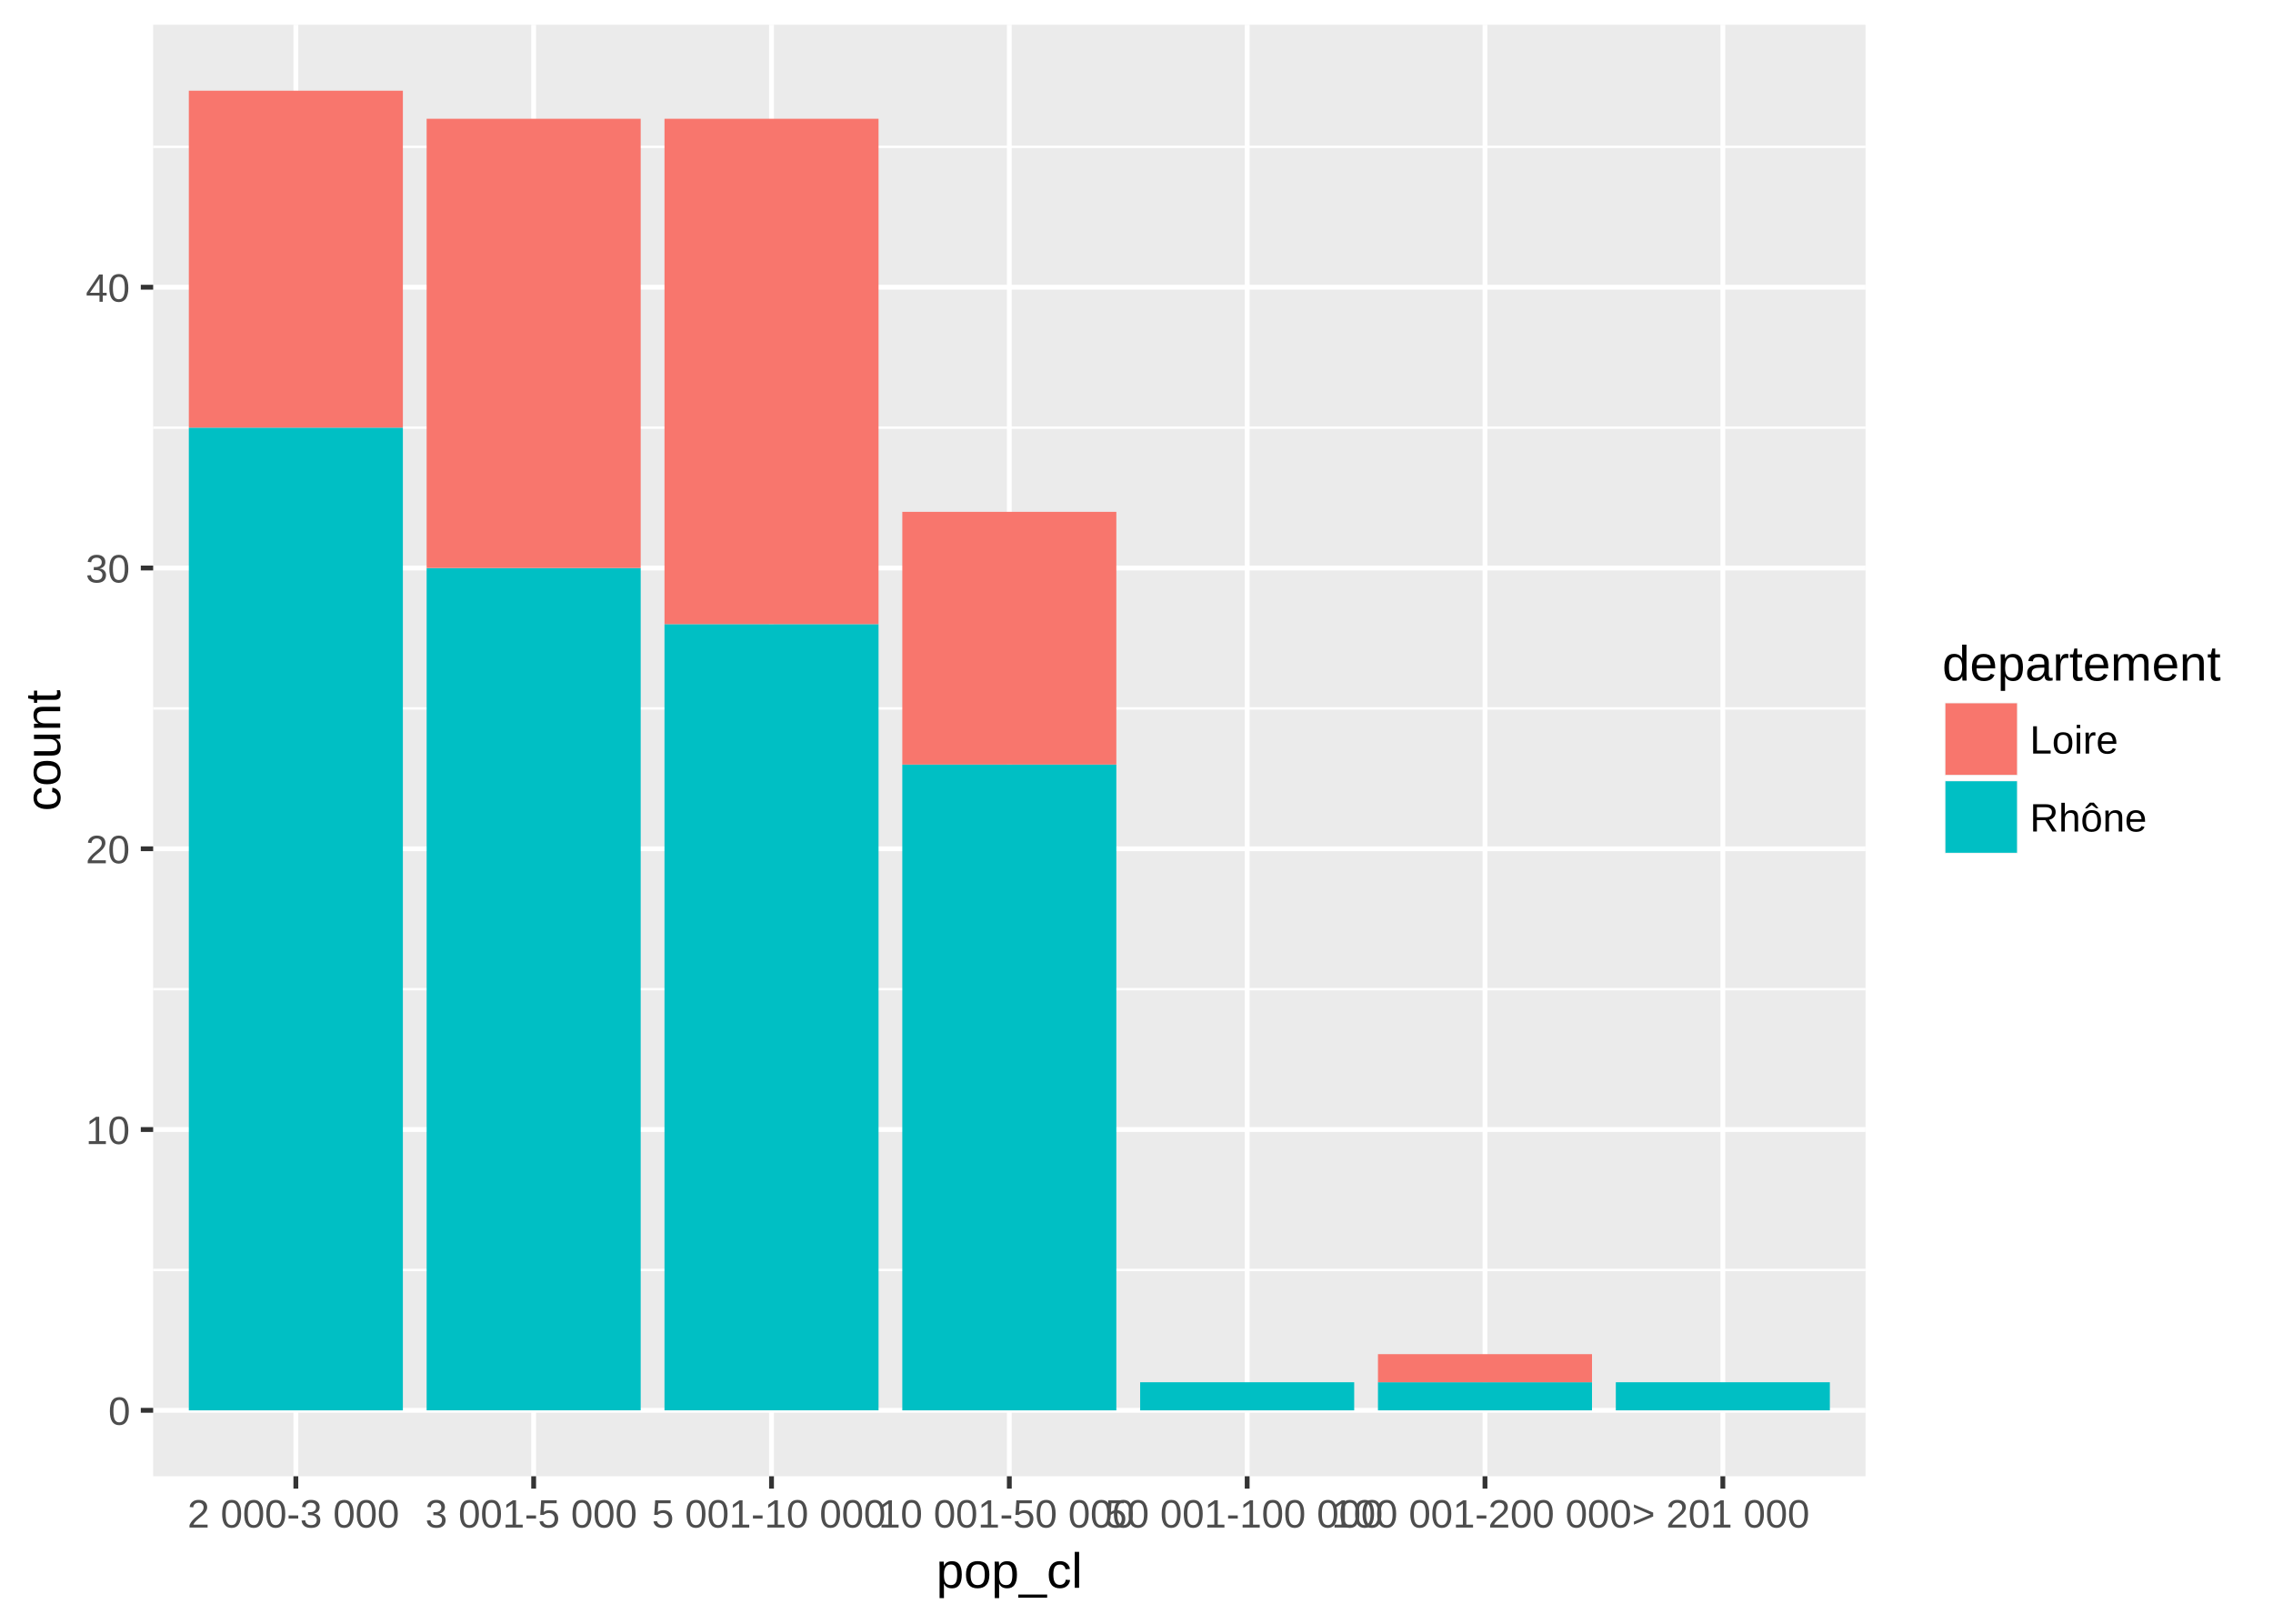
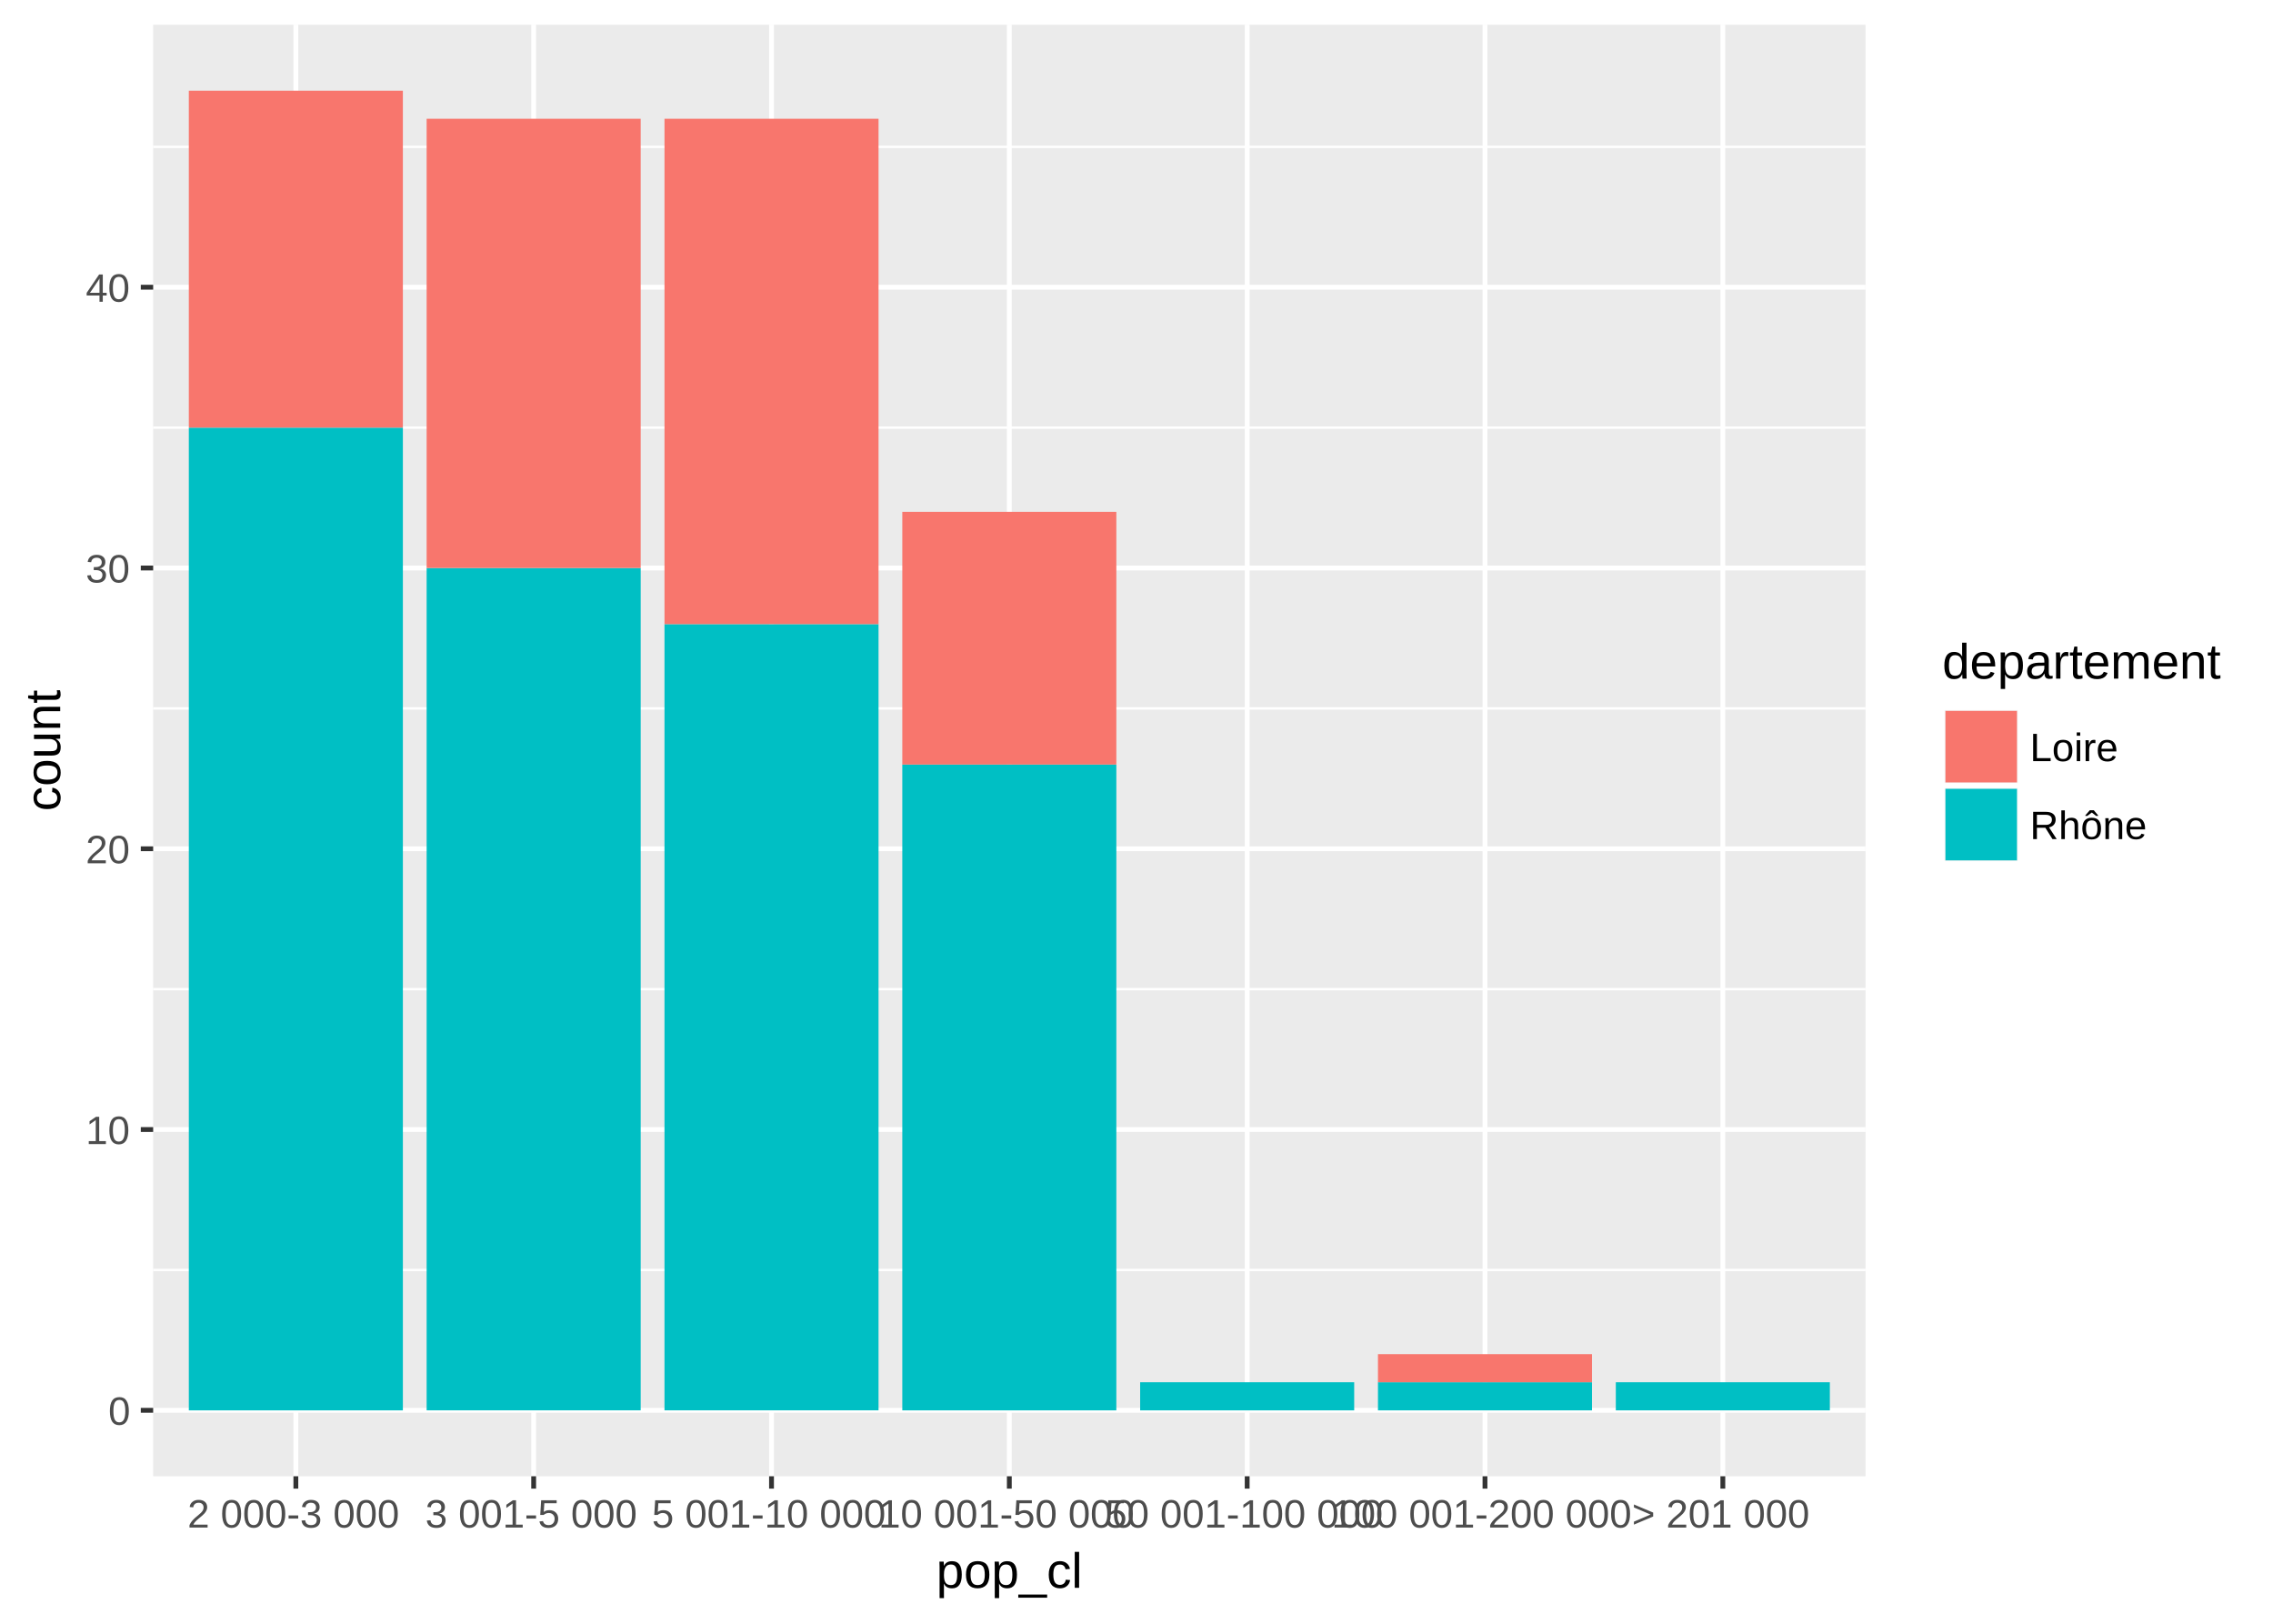
<svg xmlns="http://www.w3.org/2000/svg" viewBox="0 0 504.00 360.00">
  <defs>
    <style type="text/css">
    line, polyline, path, rect, circle {
      fill: none;
      stroke: #000000;
      stroke-linecap: round;
      stroke-linejoin: round;
      stroke-miterlimit: 10.00;
    }
  </style>
  </defs>
  <rect width="100%" height="100%" style="stroke: none; fill: #FFFFFF;" />
  <rect x="0.00" y="0.00" width="504.00" height="360.00" style="stroke-width: 1.07; stroke: #FFFFFF; fill: #FFFFFF;" />
  <defs>
    <clipPath id="cpMzMuOTU2Mnw0MTMuNjQ5fDMyNy4zMTN8NS40Nzk0NQ==">
      <rect x="33.96" y="5.48" width="379.69" height="321.83" />
    </clipPath>
  </defs>
  <rect x="33.96" y="5.48" width="379.69" height="321.83" style="stroke-width: 1.07; stroke: none; fill: #EBEBEB;" clip-path="url(#cpMzMuOTU2Mnw0MTMuNjQ5fDMyNy4zMTN8NS40Nzk0NQ==)" />
  <polyline points="33.96,281.56 413.65,281.56 " style="stroke-width: 0.53; stroke: #FFFFFF; stroke-linecap: butt;" clip-path="url(#cpMzMuOTU2Mnw0MTMuNjQ5fDMyNy4zMTN8NS40Nzk0NQ==)" />
  <polyline points="33.96,219.31 413.65,219.31 " style="stroke-width: 0.53; stroke: #FFFFFF; stroke-linecap: butt;" clip-path="url(#cpMzMuOTU2Mnw0MTMuNjQ5fDMyNy4zMTN8NS40Nzk0NQ==)" />
  <polyline points="33.96,157.06 413.65,157.06 " style="stroke-width: 0.53; stroke: #FFFFFF; stroke-linecap: butt;" clip-path="url(#cpMzMuOTU2Mnw0MTMuNjQ5fDMyNy4zMTN8NS40Nzk0NQ==)" />
  <polyline points="33.96,94.81 413.65,94.81 " style="stroke-width: 0.53; stroke: #FFFFFF; stroke-linecap: butt;" clip-path="url(#cpMzMuOTU2Mnw0MTMuNjQ5fDMyNy4zMTN8NS40Nzk0NQ==)" />
  <polyline points="33.96,32.56 413.65,32.56 " style="stroke-width: 0.53; stroke: #FFFFFF; stroke-linecap: butt;" clip-path="url(#cpMzMuOTU2Mnw0MTMuNjQ5fDMyNy4zMTN8NS40Nzk0NQ==)" />
  <polyline points="33.96,312.68 413.65,312.68 " style="stroke-width: 1.07; stroke: #FFFFFF; stroke-linecap: butt;" clip-path="url(#cpMzMuOTU2Mnw0MTMuNjQ5fDMyNy4zMTN8NS40Nzk0NQ==)" />
  <polyline points="33.96,250.43 413.65,250.43 " style="stroke-width: 1.07; stroke: #FFFFFF; stroke-linecap: butt;" clip-path="url(#cpMzMuOTU2Mnw0MTMuNjQ5fDMyNy4zMTN8NS40Nzk0NQ==)" />
  <polyline points="33.96,188.18 413.65,188.18 " style="stroke-width: 1.07; stroke: #FFFFFF; stroke-linecap: butt;" clip-path="url(#cpMzMuOTU2Mnw0MTMuNjQ5fDMyNy4zMTN8NS40Nzk0NQ==)" />
  <polyline points="33.96,125.93 413.65,125.93 " style="stroke-width: 1.07; stroke: #FFFFFF; stroke-linecap: butt;" clip-path="url(#cpMzMuOTU2Mnw0MTMuNjQ5fDMyNy4zMTN8NS40Nzk0NQ==)" />
  <polyline points="33.96,63.68 413.65,63.68 " style="stroke-width: 1.07; stroke: #FFFFFF; stroke-linecap: butt;" clip-path="url(#cpMzMuOTU2Mnw0MTMuNjQ5fDMyNy4zMTN8NS40Nzk0NQ==)" />
  <polyline points="65.60,327.31 65.60,5.48 " style="stroke-width: 1.07; stroke: #FFFFFF; stroke-linecap: butt;" clip-path="url(#cpMzMuOTU2Mnw0MTMuNjQ5fDMyNy4zMTN8NS40Nzk0NQ==)" />
  <polyline points="118.33,327.31 118.33,5.48 " style="stroke-width: 1.07; stroke: #FFFFFF; stroke-linecap: butt;" clip-path="url(#cpMzMuOTU2Mnw0MTMuNjQ5fDMyNy4zMTN8NS40Nzk0NQ==)" />
  <polyline points="171.07,327.31 171.07,5.48 " style="stroke-width: 1.07; stroke: #FFFFFF; stroke-linecap: butt;" clip-path="url(#cpMzMuOTU2Mnw0MTMuNjQ5fDMyNy4zMTN8NS40Nzk0NQ==)" />
  <polyline points="223.80,327.31 223.80,5.48 " style="stroke-width: 1.07; stroke: #FFFFFF; stroke-linecap: butt;" clip-path="url(#cpMzMuOTU2Mnw0MTMuNjQ5fDMyNy4zMTN8NS40Nzk0NQ==)" />
  <polyline points="276.54,327.31 276.54,5.48 " style="stroke-width: 1.07; stroke: #FFFFFF; stroke-linecap: butt;" clip-path="url(#cpMzMuOTU2Mnw0MTMuNjQ5fDMyNy4zMTN8NS40Nzk0NQ==)" />
  <polyline points="329.27,327.31 329.27,5.48 " style="stroke-width: 1.07; stroke: #FFFFFF; stroke-linecap: butt;" clip-path="url(#cpMzMuOTU2Mnw0MTMuNjQ5fDMyNy4zMTN8NS40Nzk0NQ==)" />
  <polyline points="382.01,327.31 382.01,5.48 " style="stroke-width: 1.07; stroke: #FFFFFF; stroke-linecap: butt;" clip-path="url(#cpMzMuOTU2Mnw0MTMuNjQ5fDMyNy4zMTN8NS40Nzk0NQ==)" />
  <rect x="41.87" y="94.81" width="47.46" height="217.88" style="stroke-width: 1.07; stroke: none; stroke-linecap: butt; fill: #00BFC4;" clip-path="url(#cpMzMuOTU2Mnw0MTMuNjQ5fDMyNy4zMTN8NS40Nzk0NQ==)" />
  <rect x="41.87" y="20.11" width="47.46" height="74.70" style="stroke-width: 1.07; stroke: none; stroke-linecap: butt; fill: #F8766D;" clip-path="url(#cpMzMuOTU2Mnw0MTMuNjQ5fDMyNy4zMTN8NS40Nzk0NQ==)" />
  <rect x="94.60" y="125.93" width="47.46" height="186.75" style="stroke-width: 1.07; stroke: none; stroke-linecap: butt; fill: #00BFC4;" clip-path="url(#cpMzMuOTU2Mnw0MTMuNjQ5fDMyNy4zMTN8NS40Nzk0NQ==)" />
  <rect x="94.60" y="26.33" width="47.46" height="99.60" style="stroke-width: 1.07; stroke: none; stroke-linecap: butt; fill: #F8766D;" clip-path="url(#cpMzMuOTU2Mnw0MTMuNjQ5fDMyNy4zMTN8NS40Nzk0NQ==)" />
  <rect x="147.34" y="138.38" width="47.46" height="174.30" style="stroke-width: 1.07; stroke: none; stroke-linecap: butt; fill: #00BFC4;" clip-path="url(#cpMzMuOTU2Mnw0MTMuNjQ5fDMyNy4zMTN8NS40Nzk0NQ==)" />
  <rect x="147.34" y="26.33" width="47.46" height="112.05" style="stroke-width: 1.07; stroke: none; stroke-linecap: butt; fill: #F8766D;" clip-path="url(#cpMzMuOTU2Mnw0MTMuNjQ5fDMyNy4zMTN8NS40Nzk0NQ==)" />
  <rect x="200.07" y="169.51" width="47.46" height="143.18" style="stroke-width: 1.07; stroke: none; stroke-linecap: butt; fill: #00BFC4;" clip-path="url(#cpMzMuOTU2Mnw0MTMuNjQ5fDMyNy4zMTN8NS40Nzk0NQ==)" />
  <rect x="200.07" y="113.48" width="47.46" height="56.03" style="stroke-width: 1.07; stroke: none; stroke-linecap: butt; fill: #F8766D;" clip-path="url(#cpMzMuOTU2Mnw0MTMuNjQ5fDMyNy4zMTN8NS40Nzk0NQ==)" />
  <rect x="252.81" y="306.46" width="47.46" height="6.23" style="stroke-width: 1.07; stroke: none; stroke-linecap: butt; fill: #00BFC4;" clip-path="url(#cpMzMuOTU2Mnw0MTMuNjQ5fDMyNy4zMTN8NS40Nzk0NQ==)" />
  <rect x="305.54" y="306.46" width="47.46" height="6.23" style="stroke-width: 1.07; stroke: none; stroke-linecap: butt; fill: #00BFC4;" clip-path="url(#cpMzMuOTU2Mnw0MTMuNjQ5fDMyNy4zMTN8NS40Nzk0NQ==)" />
  <rect x="305.54" y="300.23" width="47.46" height="6.23" style="stroke-width: 1.07; stroke: none; stroke-linecap: butt; fill: #F8766D;" clip-path="url(#cpMzMuOTU2Mnw0MTMuNjQ5fDMyNy4zMTN8NS40Nzk0NQ==)" />
  <rect x="358.28" y="306.46" width="47.46" height="6.23" style="stroke-width: 1.07; stroke: none; stroke-linecap: butt; fill: #00BFC4;" clip-path="url(#cpMzMuOTU2Mnw0MTMuNjQ5fDMyNy4zMTN8NS40Nzk0NQ==)" />
  <defs>
    <clipPath id="cpMHw1MDR8MzYwfDA=">
      <rect x="0.00" y="0.00" width="504.00" height="360.00" />
    </clipPath>
  </defs>
  <g clip-path="url(#cpMHw1MDR8MzYwfDA=)">
    <text x="24.02" y="315.90" style="font-size: 8.80px; fill: #4D4D4D; font-family: Arial;" textLength="5.01px" lengthAdjust="spacingAndGlyphs">0</text>
  </g>
  <g clip-path="url(#cpMHw1MDR8MzYwfDA=)">
    <text x="19.01" y="253.65" style="font-size: 8.80px; fill: #4D4D4D; font-family: Arial;" textLength="10.01px" lengthAdjust="spacingAndGlyphs">10</text>
  </g>
  <g clip-path="url(#cpMHw1MDR8MzYwfDA=)">
    <text x="19.01" y="191.40" style="font-size: 8.80px; fill: #4D4D4D; font-family: Arial;" textLength="10.01px" lengthAdjust="spacingAndGlyphs">20</text>
  </g>
  <g clip-path="url(#cpMHw1MDR8MzYwfDA=)">
    <text x="19.01" y="129.15" style="font-size: 8.80px; fill: #4D4D4D; font-family: Arial;" textLength="10.01px" lengthAdjust="spacingAndGlyphs">30</text>
  </g>
  <g clip-path="url(#cpMHw1MDR8MzYwfDA=)">
    <text x="19.01" y="66.90" style="font-size: 8.80px; fill: #4D4D4D; font-family: Arial;" textLength="10.01px" lengthAdjust="spacingAndGlyphs">40</text>
  </g>
  <polyline points="31.22,312.68 33.96,312.68 " style="stroke-width: 1.07; stroke: #333333; stroke-linecap: butt;" clip-path="url(#cpMHw1MDR8MzYwfDA=)" />
  <polyline points="31.22,250.43 33.96,250.43 " style="stroke-width: 1.07; stroke: #333333; stroke-linecap: butt;" clip-path="url(#cpMHw1MDR8MzYwfDA=)" />
  <polyline points="31.22,188.18 33.96,188.18 " style="stroke-width: 1.07; stroke: #333333; stroke-linecap: butt;" clip-path="url(#cpMHw1MDR8MzYwfDA=)" />
  <polyline points="31.22,125.93 33.96,125.93 " style="stroke-width: 1.07; stroke: #333333; stroke-linecap: butt;" clip-path="url(#cpMHw1MDR8MzYwfDA=)" />
  <polyline points="31.22,63.68 33.96,63.68 " style="stroke-width: 1.07; stroke: #333333; stroke-linecap: butt;" clip-path="url(#cpMHw1MDR8MzYwfDA=)" />
  <polyline points="65.60,330.05 65.60,327.31 " style="stroke-width: 1.07; stroke: #333333; stroke-linecap: butt;" clip-path="url(#cpMHw1MDR8MzYwfDA=)" />
  <polyline points="118.33,330.05 118.33,327.31 " style="stroke-width: 1.07; stroke: #333333; stroke-linecap: butt;" clip-path="url(#cpMHw1MDR8MzYwfDA=)" />
  <polyline points="171.07,330.05 171.07,327.31 " style="stroke-width: 1.07; stroke: #333333; stroke-linecap: butt;" clip-path="url(#cpMHw1MDR8MzYwfDA=)" />
  <polyline points="223.80,330.05 223.80,327.31 " style="stroke-width: 1.07; stroke: #333333; stroke-linecap: butt;" clip-path="url(#cpMHw1MDR8MzYwfDA=)" />
  <polyline points="276.54,330.05 276.54,327.31 " style="stroke-width: 1.07; stroke: #333333; stroke-linecap: butt;" clip-path="url(#cpMHw1MDR8MzYwfDA=)" />
  <polyline points="329.27,330.05 329.27,327.31 " style="stroke-width: 1.07; stroke: #333333; stroke-linecap: butt;" clip-path="url(#cpMHw1MDR8MzYwfDA=)" />
  <polyline points="382.01,330.05 382.01,327.31 " style="stroke-width: 1.07; stroke: #333333; stroke-linecap: butt;" clip-path="url(#cpMHw1MDR8MzYwfDA=)" />
  <g clip-path="url(#cpMHw1MDR8MzYwfDA=)">
    <text x="41.58" y="338.68" style="font-size: 8.80px; fill: #4D4D4D; font-family: Arial;" textLength="48.04px" lengthAdjust="spacingAndGlyphs">2 000-3 000</text>
  </g>
  <g clip-path="url(#cpMHw1MDR8MzYwfDA=)">
    <text x="94.31" y="338.68" style="font-size: 8.80px; fill: #4D4D4D; font-family: Arial;" textLength="48.04px" lengthAdjust="spacingAndGlyphs">3 001-5 000</text>
  </g>
  <g clip-path="url(#cpMHw1MDR8MzYwfDA=)">
    <text x="144.54" y="338.68" style="font-size: 8.80px; fill: #4D4D4D; font-family: Arial;" textLength="53.05px" lengthAdjust="spacingAndGlyphs">5 001-10 000</text>
  </g>
  <g clip-path="url(#cpMHw1MDR8MzYwfDA=)">
    <text x="194.78" y="338.68" style="font-size: 8.80px; fill: #4D4D4D; font-family: Arial;" textLength="58.05px" lengthAdjust="spacingAndGlyphs">10 001-50 000</text>
  </g>
  <g clip-path="url(#cpMHw1MDR8MzYwfDA=)">
    <text x="245.01" y="338.68" style="font-size: 8.80px; fill: #4D4D4D; font-family: Arial;" textLength="63.06px" lengthAdjust="spacingAndGlyphs">50 001-100 000</text>
  </g>
  <g clip-path="url(#cpMHw1MDR8MzYwfDA=)">
    <text x="295.24" y="338.68" style="font-size: 8.80px; fill: #4D4D4D; font-family: Arial;" textLength="68.06px" lengthAdjust="spacingAndGlyphs">100 001-200 000</text>
  </g>
  <g clip-path="url(#cpMHw1MDR8MzYwfDA=)">
    <text x="361.86" y="338.68" style="font-size: 8.80px; fill: #4D4D4D; font-family: Arial;" textLength="40.29px" lengthAdjust="spacingAndGlyphs">&gt; 201 000</text>
  </g>
  <g clip-path="url(#cpMHw1MDR8MzYwfDA=)">
    <text x="207.60" y="352.04" style="font-size: 11.00px; font-family: Arial;" textLength="32.41px" lengthAdjust="spacingAndGlyphs">pop_cl</text>
  </g>
  <g clip-path="url(#cpMHw1MDR8MzYwfDA=)">
    <text transform="translate(13.35,179.85) rotate(-90)" style="font-size: 11.00px; font-family: Arial;" textLength="26.91px" lengthAdjust="spacingAndGlyphs">count</text>
  </g>
-   <rect x="424.99" y="137.34" width="73.53" height="58.12" style="stroke-width: 1.07; stroke: none; fill: #FFFFFF;" clip-path="url(#cpMHw1MDR8MzYwfDA=)" />
+   <rect x="424.99" y="135.66" width="73.53" height="61.47" style="stroke-width: 1.07; stroke: none; fill: #FFFFFF;" clip-path="url(#cpMHw1MDR8MzYwfDA=)" />
  <g clip-path="url(#cpMHw1MDR8MzYwfDA=)">
-     <text x="430.66" y="150.89" style="font-size: 11.00px; font-family: Arial;" textLength="61.76px" lengthAdjust="spacingAndGlyphs">departement</text>
+     <text x="430.66" y="150.46" style="font-size: 11.00px; font-family: Arial;" textLength="61.76px" lengthAdjust="spacingAndGlyphs">departement</text>
  </g>
-   <rect x="430.66" y="155.23" width="17.28" height="17.28" style="stroke-width: 1.07; stroke: #FFFFFF; fill: #F2F2F2;" clip-path="url(#cpMHw1MDR8MzYwfDA=)" />
-   <rect x="431.37" y="155.93" width="15.86" height="15.86" style="stroke-width: 1.07; stroke: none; stroke-linejoin: miter; fill: #F8766D;" clip-path="url(#cpMHw1MDR8MzYwfDA=)" />
-   <rect x="430.66" y="172.51" width="17.28" height="17.28" style="stroke-width: 1.07; stroke: #FFFFFF; fill: #F2F2F2;" clip-path="url(#cpMHw1MDR8MzYwfDA=)" />
-   <rect x="431.37" y="173.21" width="15.86" height="15.86" style="stroke-width: 1.07; stroke: none; stroke-linejoin: miter; fill: #00BFC4;" clip-path="url(#cpMHw1MDR8MzYwfDA=)" />
+   <rect x="430.66" y="156.90" width="17.28" height="17.28" style="stroke-width: 1.07; stroke: #FFFFFF; fill: #F2F2F2;" clip-path="url(#cpMHw1MDR8MzYwfDA=)" />
+   <rect x="431.37" y="157.61" width="15.86" height="15.86" style="stroke-width: 1.07; stroke: none; stroke-linejoin: miter; fill: #F8766D;" clip-path="url(#cpMHw1MDR8MzYwfDA=)" />
+   <rect x="430.66" y="174.18" width="17.28" height="17.28" style="stroke-width: 1.07; stroke: #FFFFFF; fill: #F2F2F2;" clip-path="url(#cpMHw1MDR8MzYwfDA=)" />
+   <rect x="431.37" y="174.89" width="15.86" height="15.86" style="stroke-width: 1.07; stroke: none; stroke-linejoin: miter; fill: #00BFC4;" clip-path="url(#cpMHw1MDR8MzYwfDA=)" />
  <g clip-path="url(#cpMHw1MDR8MzYwfDA=)">
-     <text x="450.10" y="167.08" style="font-size: 8.80px; font-family: Arial;" textLength="20.01px" lengthAdjust="spacingAndGlyphs">Loire</text>
+     <text x="450.10" y="168.76" style="font-size: 8.80px; font-family: Arial;" textLength="20.01px" lengthAdjust="spacingAndGlyphs">Loire</text>
  </g>
  <g clip-path="url(#cpMHw1MDR8MzYwfDA=)">
-     <text x="450.10" y="184.36" style="font-size: 8.80px; font-family: Arial;" textLength="26.52px" lengthAdjust="spacingAndGlyphs">Rhône</text>
+     <text x="450.10" y="186.04" style="font-size: 8.80px; font-family: Arial;" textLength="26.52px" lengthAdjust="spacingAndGlyphs">Rhône</text>
  </g>
</svg>
